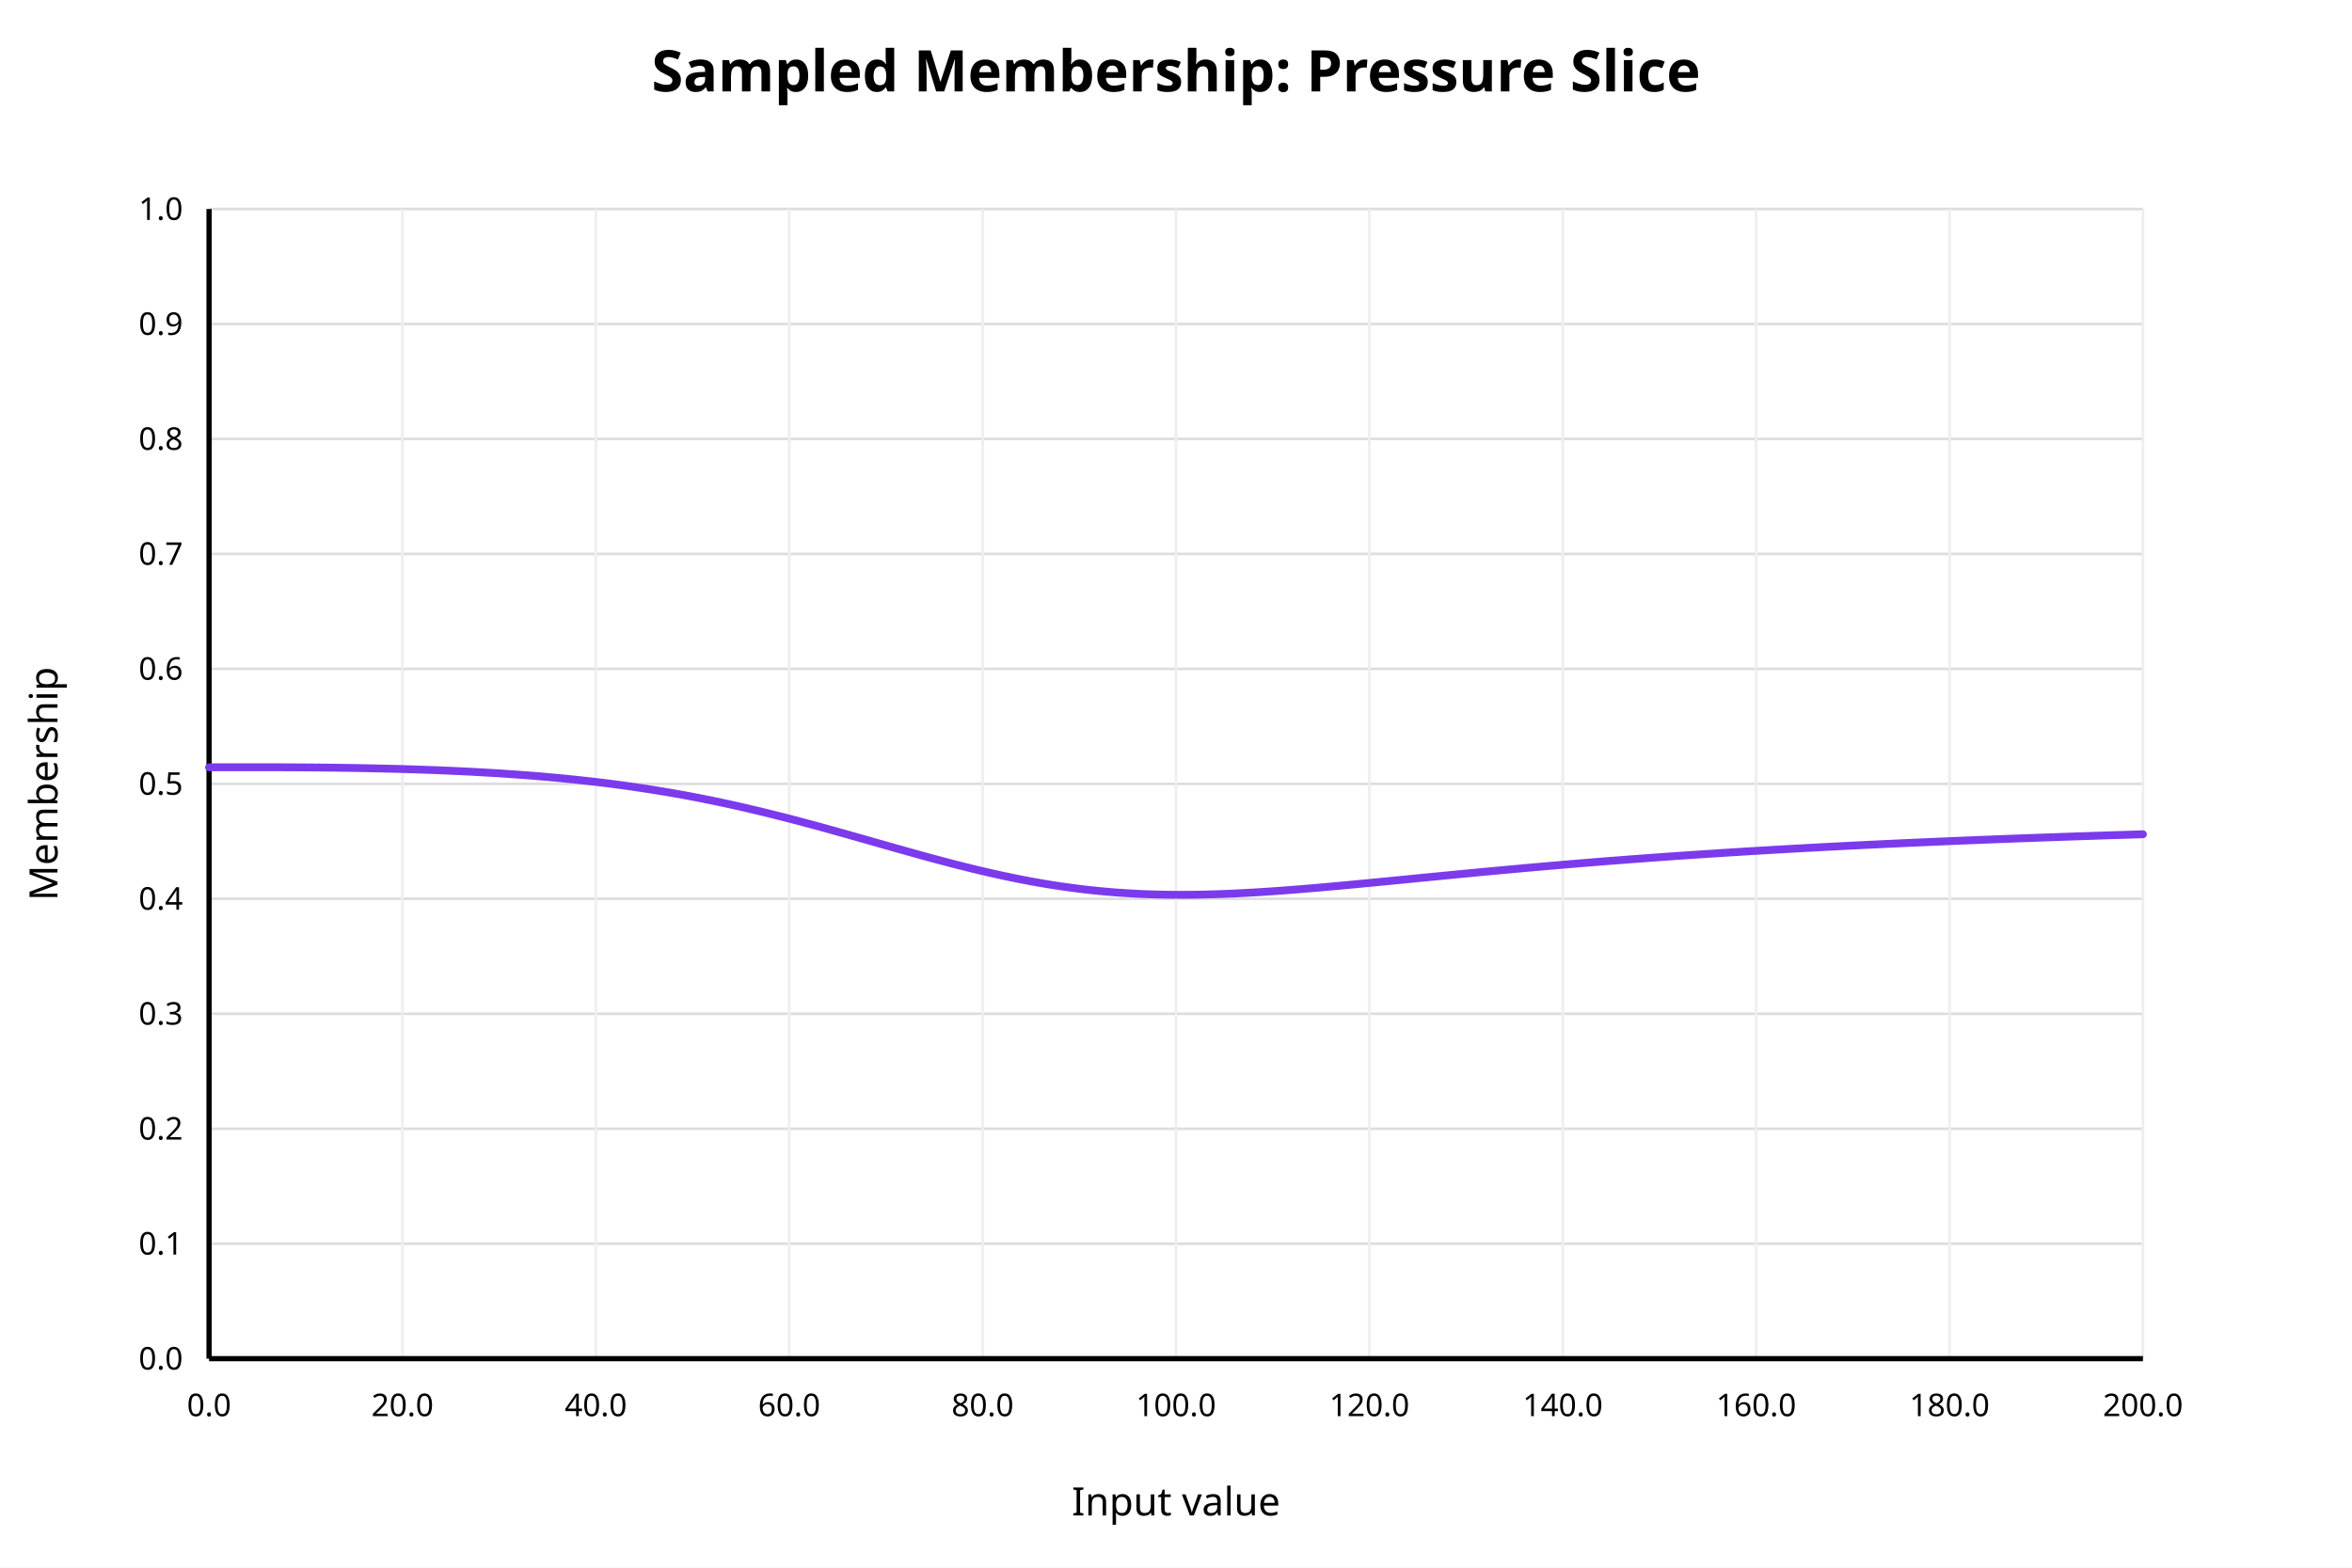
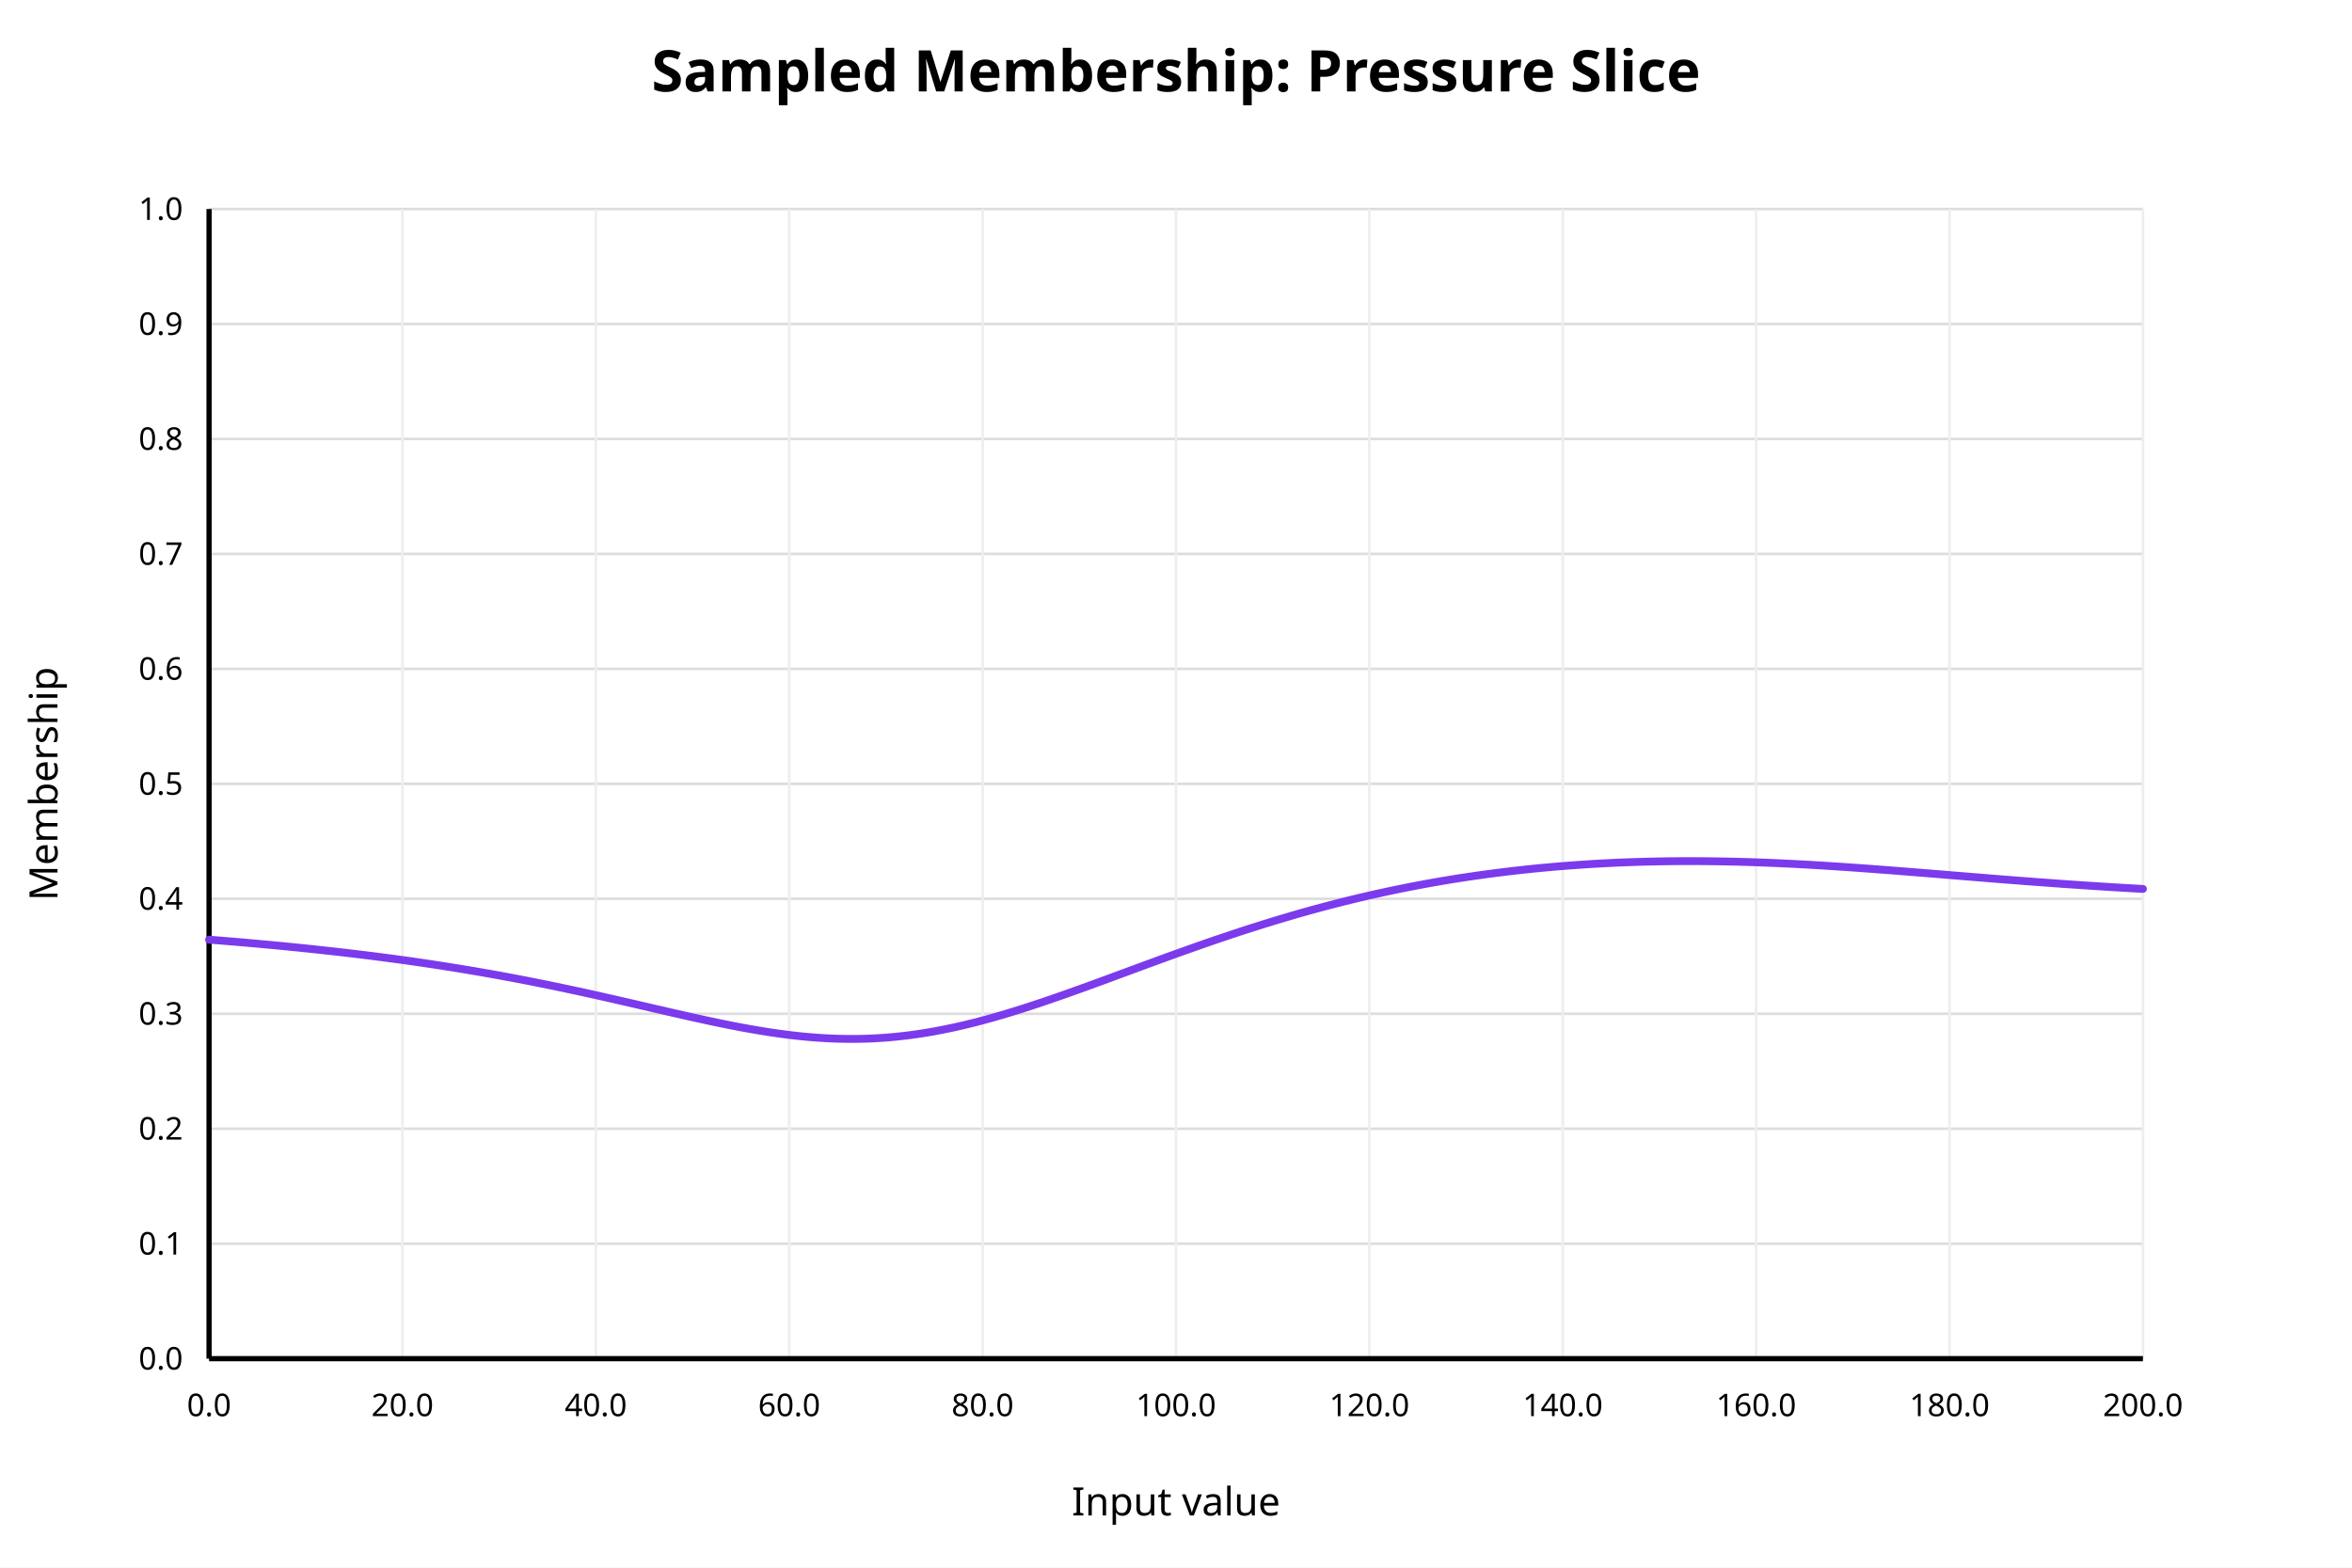
<svg xmlns="http://www.w3.org/2000/svg" width="900" height="600" viewBox="0 0 900 600">
  <rect x="0" y="0" width="900" height="600" fill="white" />
  <text x="450" y="35" text-anchor="middle" font-family="sans-serif" font-size="22" font-weight="bold" fill="black">Sampled Membership: Pressure Slice</text>
  <line x1="80" y1="520.00" x2="820" y2="520.00" stroke="#dddddd" stroke-width="1" />
  <text x="70" y="520.00" text-anchor="end" dominant-baseline="middle" font-family="sans-serif" font-size="12" fill="black">0.0</text>
  <line x1="80" y1="476.00" x2="820" y2="476.00" stroke="#dddddd" stroke-width="1" />
  <text x="70" y="476.00" text-anchor="end" dominant-baseline="middle" font-family="sans-serif" font-size="12" fill="black">0.1</text>
  <line x1="80" y1="432.00" x2="820" y2="432.00" stroke="#dddddd" stroke-width="1" />
  <text x="70" y="432.00" text-anchor="end" dominant-baseline="middle" font-family="sans-serif" font-size="12" fill="black">0.2</text>
  <line x1="80" y1="388.00" x2="820" y2="388.00" stroke="#dddddd" stroke-width="1" />
  <text x="70" y="388.00" text-anchor="end" dominant-baseline="middle" font-family="sans-serif" font-size="12" fill="black">0.3</text>
  <line x1="80" y1="344.00" x2="820" y2="344.00" stroke="#dddddd" stroke-width="1" />
  <text x="70" y="344.00" text-anchor="end" dominant-baseline="middle" font-family="sans-serif" font-size="12" fill="black">0.4</text>
  <line x1="80" y1="300.00" x2="820" y2="300.00" stroke="#dddddd" stroke-width="1" />
  <text x="70" y="300.00" text-anchor="end" dominant-baseline="middle" font-family="sans-serif" font-size="12" fill="black">0.5</text>
  <line x1="80" y1="256.00" x2="820" y2="256.00" stroke="#dddddd" stroke-width="1" />
  <text x="70" y="256.00" text-anchor="end" dominant-baseline="middle" font-family="sans-serif" font-size="12" fill="black">0.6</text>
  <line x1="80" y1="212.00" x2="820" y2="212.00" stroke="#dddddd" stroke-width="1" />
  <text x="70" y="212.00" text-anchor="end" dominant-baseline="middle" font-family="sans-serif" font-size="12" fill="black">0.7</text>
  <line x1="80" y1="168.00" x2="820" y2="168.00" stroke="#dddddd" stroke-width="1" />
  <text x="70" y="168.00" text-anchor="end" dominant-baseline="middle" font-family="sans-serif" font-size="12" fill="black">0.8</text>
  <line x1="80" y1="124.00" x2="820" y2="124.00" stroke="#dddddd" stroke-width="1" />
  <text x="70" y="124.00" text-anchor="end" dominant-baseline="middle" font-family="sans-serif" font-size="12" fill="black">0.9</text>
  <line x1="80" y1="80.00" x2="820" y2="80.00" stroke="#dddddd" stroke-width="1" />
  <text x="70" y="80.00" text-anchor="end" dominant-baseline="middle" font-family="sans-serif" font-size="12" fill="black">1.0</text>
  <line x1="80.00" y1="80" x2="80.00" y2="520" stroke="#eeeeee" stroke-width="1" />
  <text x="80.00" y="542" text-anchor="middle" font-family="sans-serif" font-size="12" fill="black">0.0</text>
  <line x1="154.00" y1="80" x2="154.00" y2="520" stroke="#eeeeee" stroke-width="1" />
  <text x="154.00" y="542" text-anchor="middle" font-family="sans-serif" font-size="12" fill="black">20.0</text>
  <line x1="228.00" y1="80" x2="228.00" y2="520" stroke="#eeeeee" stroke-width="1" />
  <text x="228.00" y="542" text-anchor="middle" font-family="sans-serif" font-size="12" fill="black">40.0</text>
  <line x1="302.00" y1="80" x2="302.00" y2="520" stroke="#eeeeee" stroke-width="1" />
  <text x="302.00" y="542" text-anchor="middle" font-family="sans-serif" font-size="12" fill="black">60.0</text>
  <line x1="376.00" y1="80" x2="376.00" y2="520" stroke="#eeeeee" stroke-width="1" />
  <text x="376.00" y="542" text-anchor="middle" font-family="sans-serif" font-size="12" fill="black">80.0</text>
  <line x1="450.00" y1="80" x2="450.00" y2="520" stroke="#eeeeee" stroke-width="1" />
  <text x="450.00" y="542" text-anchor="middle" font-family="sans-serif" font-size="12" fill="black">100.0</text>
  <line x1="524.00" y1="80" x2="524.00" y2="520" stroke="#eeeeee" stroke-width="1" />
  <text x="524.00" y="542" text-anchor="middle" font-family="sans-serif" font-size="12" fill="black">120.0</text>
  <line x1="598.00" y1="80" x2="598.00" y2="520" stroke="#eeeeee" stroke-width="1" />
  <text x="598.00" y="542" text-anchor="middle" font-family="sans-serif" font-size="12" fill="black">140.0</text>
  <line x1="672.00" y1="80" x2="672.00" y2="520" stroke="#eeeeee" stroke-width="1" />
  <text x="672.00" y="542" text-anchor="middle" font-family="sans-serif" font-size="12" fill="black">160.0</text>
  <line x1="746.00" y1="80" x2="746.00" y2="520" stroke="#eeeeee" stroke-width="1" />
  <text x="746.00" y="542" text-anchor="middle" font-family="sans-serif" font-size="12" fill="black">180.0</text>
  <line x1="820.00" y1="80" x2="820.00" y2="520" stroke="#eeeeee" stroke-width="1" />
  <text x="820.00" y="542" text-anchor="middle" font-family="sans-serif" font-size="12" fill="black">200.0</text>
  <line x1="80" y1="520" x2="820" y2="520" stroke="black" stroke-width="2" />
  <line x1="80" y1="80" x2="80" y2="520" stroke="black" stroke-width="2" />
  <text x="450" y="580" text-anchor="middle" font-family="sans-serif" font-size="15" fill="black">Input value</text>
  <text x="22" y="300" text-anchor="middle" font-family="sans-serif" font-size="15" fill="black" transform="rotate(-90 22 300)">Membership</text>
-   <polyline fill="none" stroke="#7c3aed" stroke-width="3" stroke-linejoin="round" stroke-linecap="round" points="80.00,293.67 83.70,293.66 87.40,293.65 91.10,293.64 94.80,293.64 98.50,293.64 102.20,293.65 105.90,293.65 109.60,293.67 113.30,293.69 117.00,293.71 120.70,293.74 124.40,293.78 128.10,293.82 131.80,293.87 135.50,293.93 139.20,294.00 142.90,294.07 146.60,294.15 150.30,294.24 154.00,294.34 157.70,294.45 161.40,294.57 165.10,294.70 168.80,294.84 172.50,295.00 176.20,295.17 179.90,295.35 183.60,295.55 187.30,295.76 191.00,295.98 194.70,296.23 198.40,296.49 202.10,296.76 205.80,297.06 209.50,297.38 213.20,297.71 216.90,298.07 220.60,298.45 224.30,298.85 228.00,299.27 231.70,299.72 235.40,300.19 239.10,300.69 242.80,301.22 246.50,301.77 250.20,302.34 253.90,302.95 257.60,303.58 261.30,304.24 265.00,304.93 268.70,305.65 272.40,306.40 276.10,307.17 279.80,307.97 283.50,308.80 287.20,309.66 290.90,310.54 294.60,311.44 298.30,312.37 302.00,313.31 305.70,314.28 309.40,315.27 313.10,316.27 316.80,317.29 320.50,318.32 324.20,319.36 327.90,320.41 331.60,321.46 335.30,322.51 339.00,323.56 342.70,324.61 346.40,325.65 350.10,326.69 353.80,327.71 357.50,328.72 361.20,329.70 364.90,330.67 368.60,331.61 372.30,332.53 376.00,333.41 379.70,334.27 383.40,335.09 387.10,335.87 390.80,336.62 394.50,337.32 398.20,337.98 401.90,338.60 405.60,339.17 409.30,339.69 413.00,340.17 416.70,340.61 420.40,340.99 424.10,341.33 427.80,341.63 431.50,341.87 435.20,342.08 438.90,342.24 442.60,342.35 446.30,342.43 450.00,342.47 453.70,342.47 457.40,342.43 461.10,342.36 464.80,342.26 468.50,342.13 472.20,341.98 475.90,341.79 479.60,341.59 483.30,341.36 487.00,341.11 490.70,340.85 494.40,340.56 498.10,340.27 501.80,339.96 505.50,339.64 509.20,339.31 512.90,338.98 516.60,338.63 520.30,338.28 524.00,337.93 527.70,337.57 531.40,337.21 535.10,336.85 538.80,336.49 542.50,336.12 546.20,335.76 549.90,335.40 553.60,335.04 557.30,334.68 561.00,334.33 564.70,333.97 568.40,333.62 572.10,333.28 575.80,332.94 579.50,332.60 583.20,332.26 586.90,331.93 590.60,331.61 594.30,331.29 598.00,330.97 601.70,330.66 605.40,330.35 609.10,330.05 612.80,329.75 616.50,329.46 620.20,329.18 623.90,328.89 627.60,328.62 631.30,328.34 635.00,328.08 638.70,327.81 642.40,327.55 646.10,327.30 649.80,327.05 653.50,326.81 657.20,326.57 660.90,326.33 664.60,326.10 668.30,325.87 672.00,325.65 675.70,325.43 679.40,325.21 683.10,325.00 686.80,324.79 690.50,324.59 694.20,324.39 697.90,324.19 701.60,324.00 705.30,323.81 709.00,323.62 712.70,323.44 716.40,323.26 720.10,323.08 723.80,322.91 727.50,322.74 731.20,322.57 734.90,322.41 738.60,322.25 742.30,322.09 746.00,321.93 749.70,321.78 753.40,321.63 757.10,321.48 760.80,321.33 764.50,321.19 768.20,321.05 771.90,320.91 775.60,320.77 779.30,320.64 783.00,320.51 786.70,320.38 790.40,320.25 794.10,320.12 797.80,320.00 801.50,319.88 805.20,319.76 808.90,319.64 812.60,319.53 816.30,319.41 820.00,319.30" />
+   <polyline fill="none" stroke="#7c3aed" stroke-width="3" stroke-linejoin="round" stroke-linecap="round" points="80.00,359.63 83.70,359.93 87.40,360.23 91.10,360.54 94.80,360.86 98.50,361.19 102.20,361.53 105.90,361.87 109.60,362.23 113.30,362.60 117.00,362.98 120.70,363.37 124.40,363.77 128.10,364.18 131.80,364.60 135.50,365.04 139.20,365.49 142.90,365.95 146.60,366.43 150.30,366.92 154.00,367.42 157.70,367.94 161.40,368.48 165.10,369.03 168.80,369.59 172.50,370.18 176.20,370.77 179.90,371.39 183.60,372.02 187.30,372.67 191.00,373.33 194.70,374.02 198.40,374.72 202.10,375.43 205.80,376.17 209.50,376.91 213.20,377.68 216.90,378.46 220.60,379.25 224.30,380.06 228.00,380.88 231.70,381.71 235.40,382.55 239.10,383.40 242.80,384.25 246.50,385.11 250.20,385.97 253.90,386.82 257.60,387.67 261.30,388.52 265.00,389.35 268.70,390.16 272.40,390.96 276.10,391.73 279.80,392.48 283.50,393.19 287.20,393.86 290.90,394.50 294.60,395.09 298.30,395.62 302.00,396.11 305.70,396.53 309.40,396.89 313.10,397.18 316.80,397.40 320.50,397.55 324.20,397.62 327.90,397.62 331.60,397.54 335.30,397.37 339.00,397.13 342.70,396.80 346.40,396.40 350.10,395.92 353.80,395.36 357.50,394.73 361.20,394.02 364.90,393.25 368.60,392.41 372.30,391.51 376.00,390.55 379.70,389.53 383.40,388.46 387.10,387.35 390.80,386.20 394.50,385.00 398.20,383.78 401.90,382.52 405.60,381.24 409.30,379.93 413.00,378.61 416.70,377.27 420.40,375.92 424.10,374.56 427.80,373.19 431.50,371.83 435.20,370.46 438.90,369.10 442.60,367.74 446.30,366.39 450.00,365.05 453.70,363.73 457.40,362.42 461.10,361.12 464.80,359.84 468.50,358.59 472.20,357.35 475.90,356.13 479.60,354.94 483.30,353.78 487.00,352.63 490.70,351.52 494.40,350.43 498.10,349.36 501.80,348.33 505.50,347.32 509.20,346.34 512.90,345.39 516.60,344.47 520.30,343.58 524.00,342.72 527.70,341.89 531.40,341.09 535.10,340.32 538.80,339.57 542.50,338.86 546.20,338.17 549.90,337.51 553.60,336.88 557.30,336.28 561.00,335.71 564.70,335.17 568.40,334.65 572.10,334.16 575.80,333.70 579.50,333.26 583.20,332.85 586.90,332.46 590.60,332.10 594.30,331.77 598.00,331.46 601.70,331.18 605.40,330.92 609.10,330.68 612.80,330.47 616.50,330.28 620.20,330.11 623.90,329.97 627.60,329.85 631.30,329.75 635.00,329.68 638.70,329.62 642.40,329.59 646.10,329.58 649.80,329.58 653.50,329.61 657.20,329.66 660.90,329.73 664.60,329.81 668.30,329.91 672.00,330.03 675.70,330.17 679.40,330.32 683.10,330.49 686.80,330.67 690.50,330.87 694.20,331.08 697.90,331.30 701.60,331.54 705.30,331.78 709.00,332.04 712.70,332.30 716.40,332.57 720.10,332.85 723.80,333.13 727.50,333.42 731.20,333.72 734.90,334.01 738.60,334.31 742.30,334.61 746.00,334.92 749.70,335.22 753.40,335.52 757.10,335.82 760.80,336.12 764.50,336.42 768.20,336.71 771.90,337.00 775.60,337.28 779.30,337.56 783.00,337.83 786.70,338.10 790.40,338.37 794.10,338.62 797.80,338.87 801.50,339.11 805.20,339.35 808.90,339.58 812.60,339.80 816.30,340.01 820.00,340.22" />
</svg>
